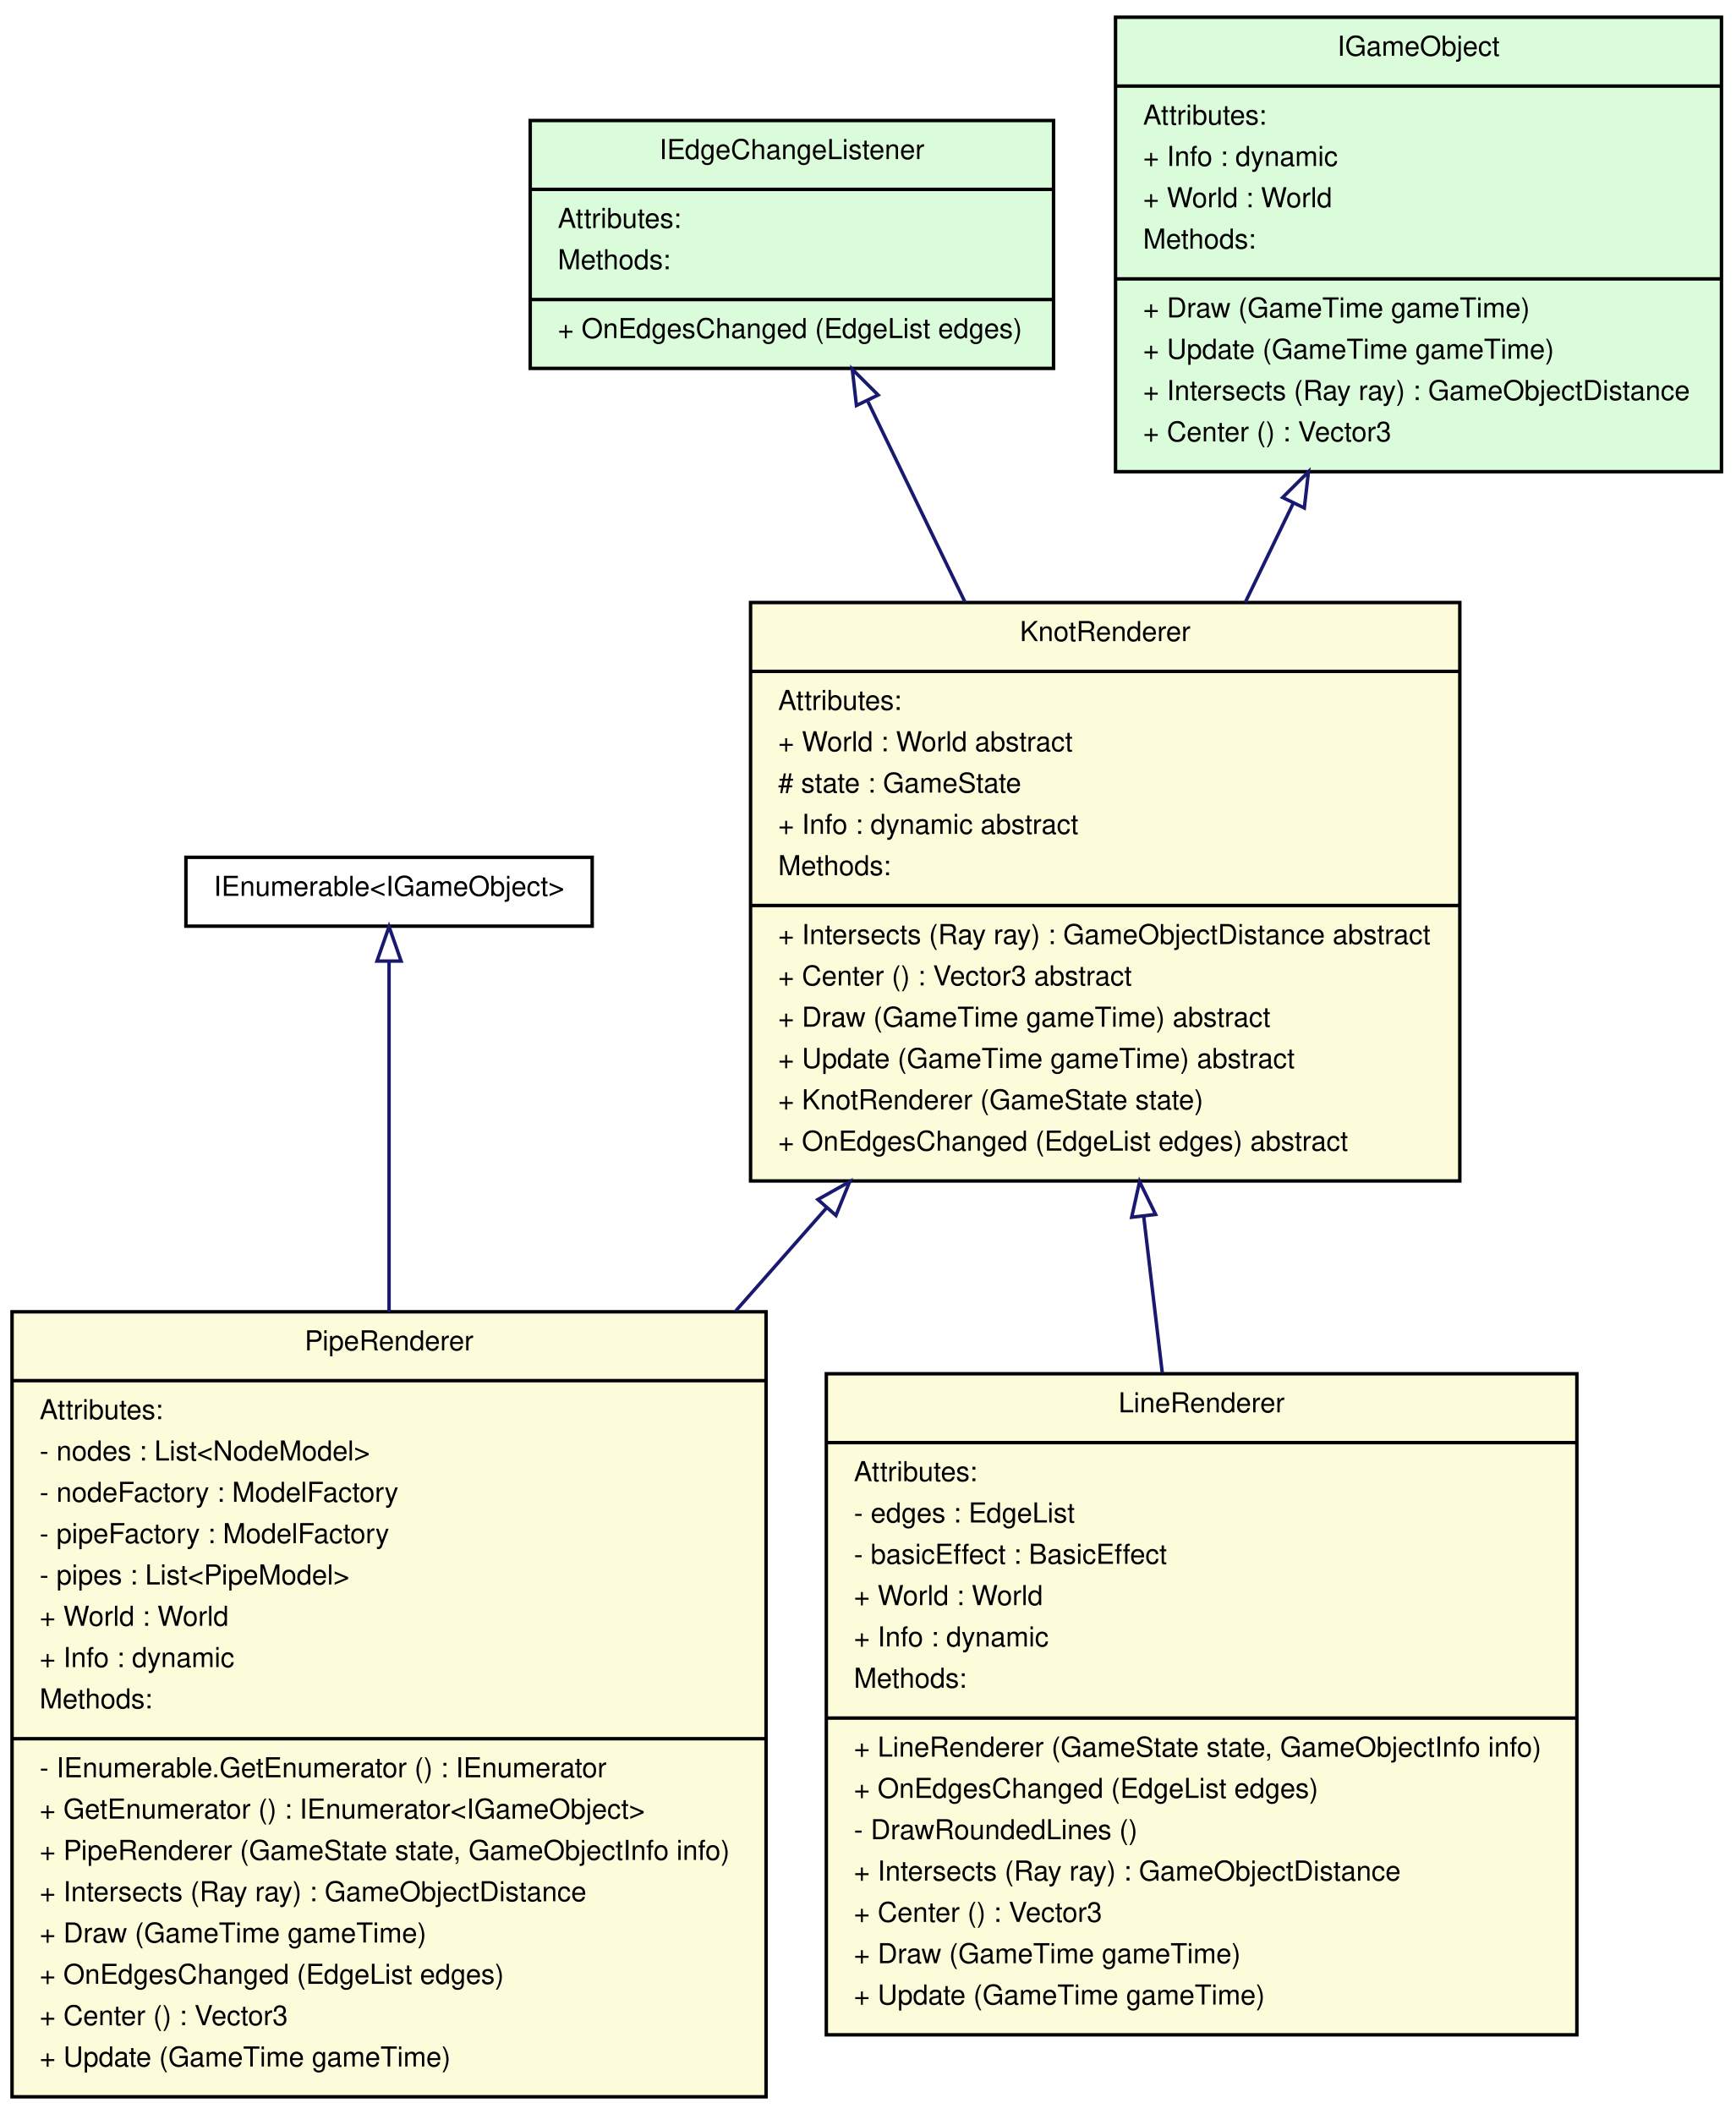
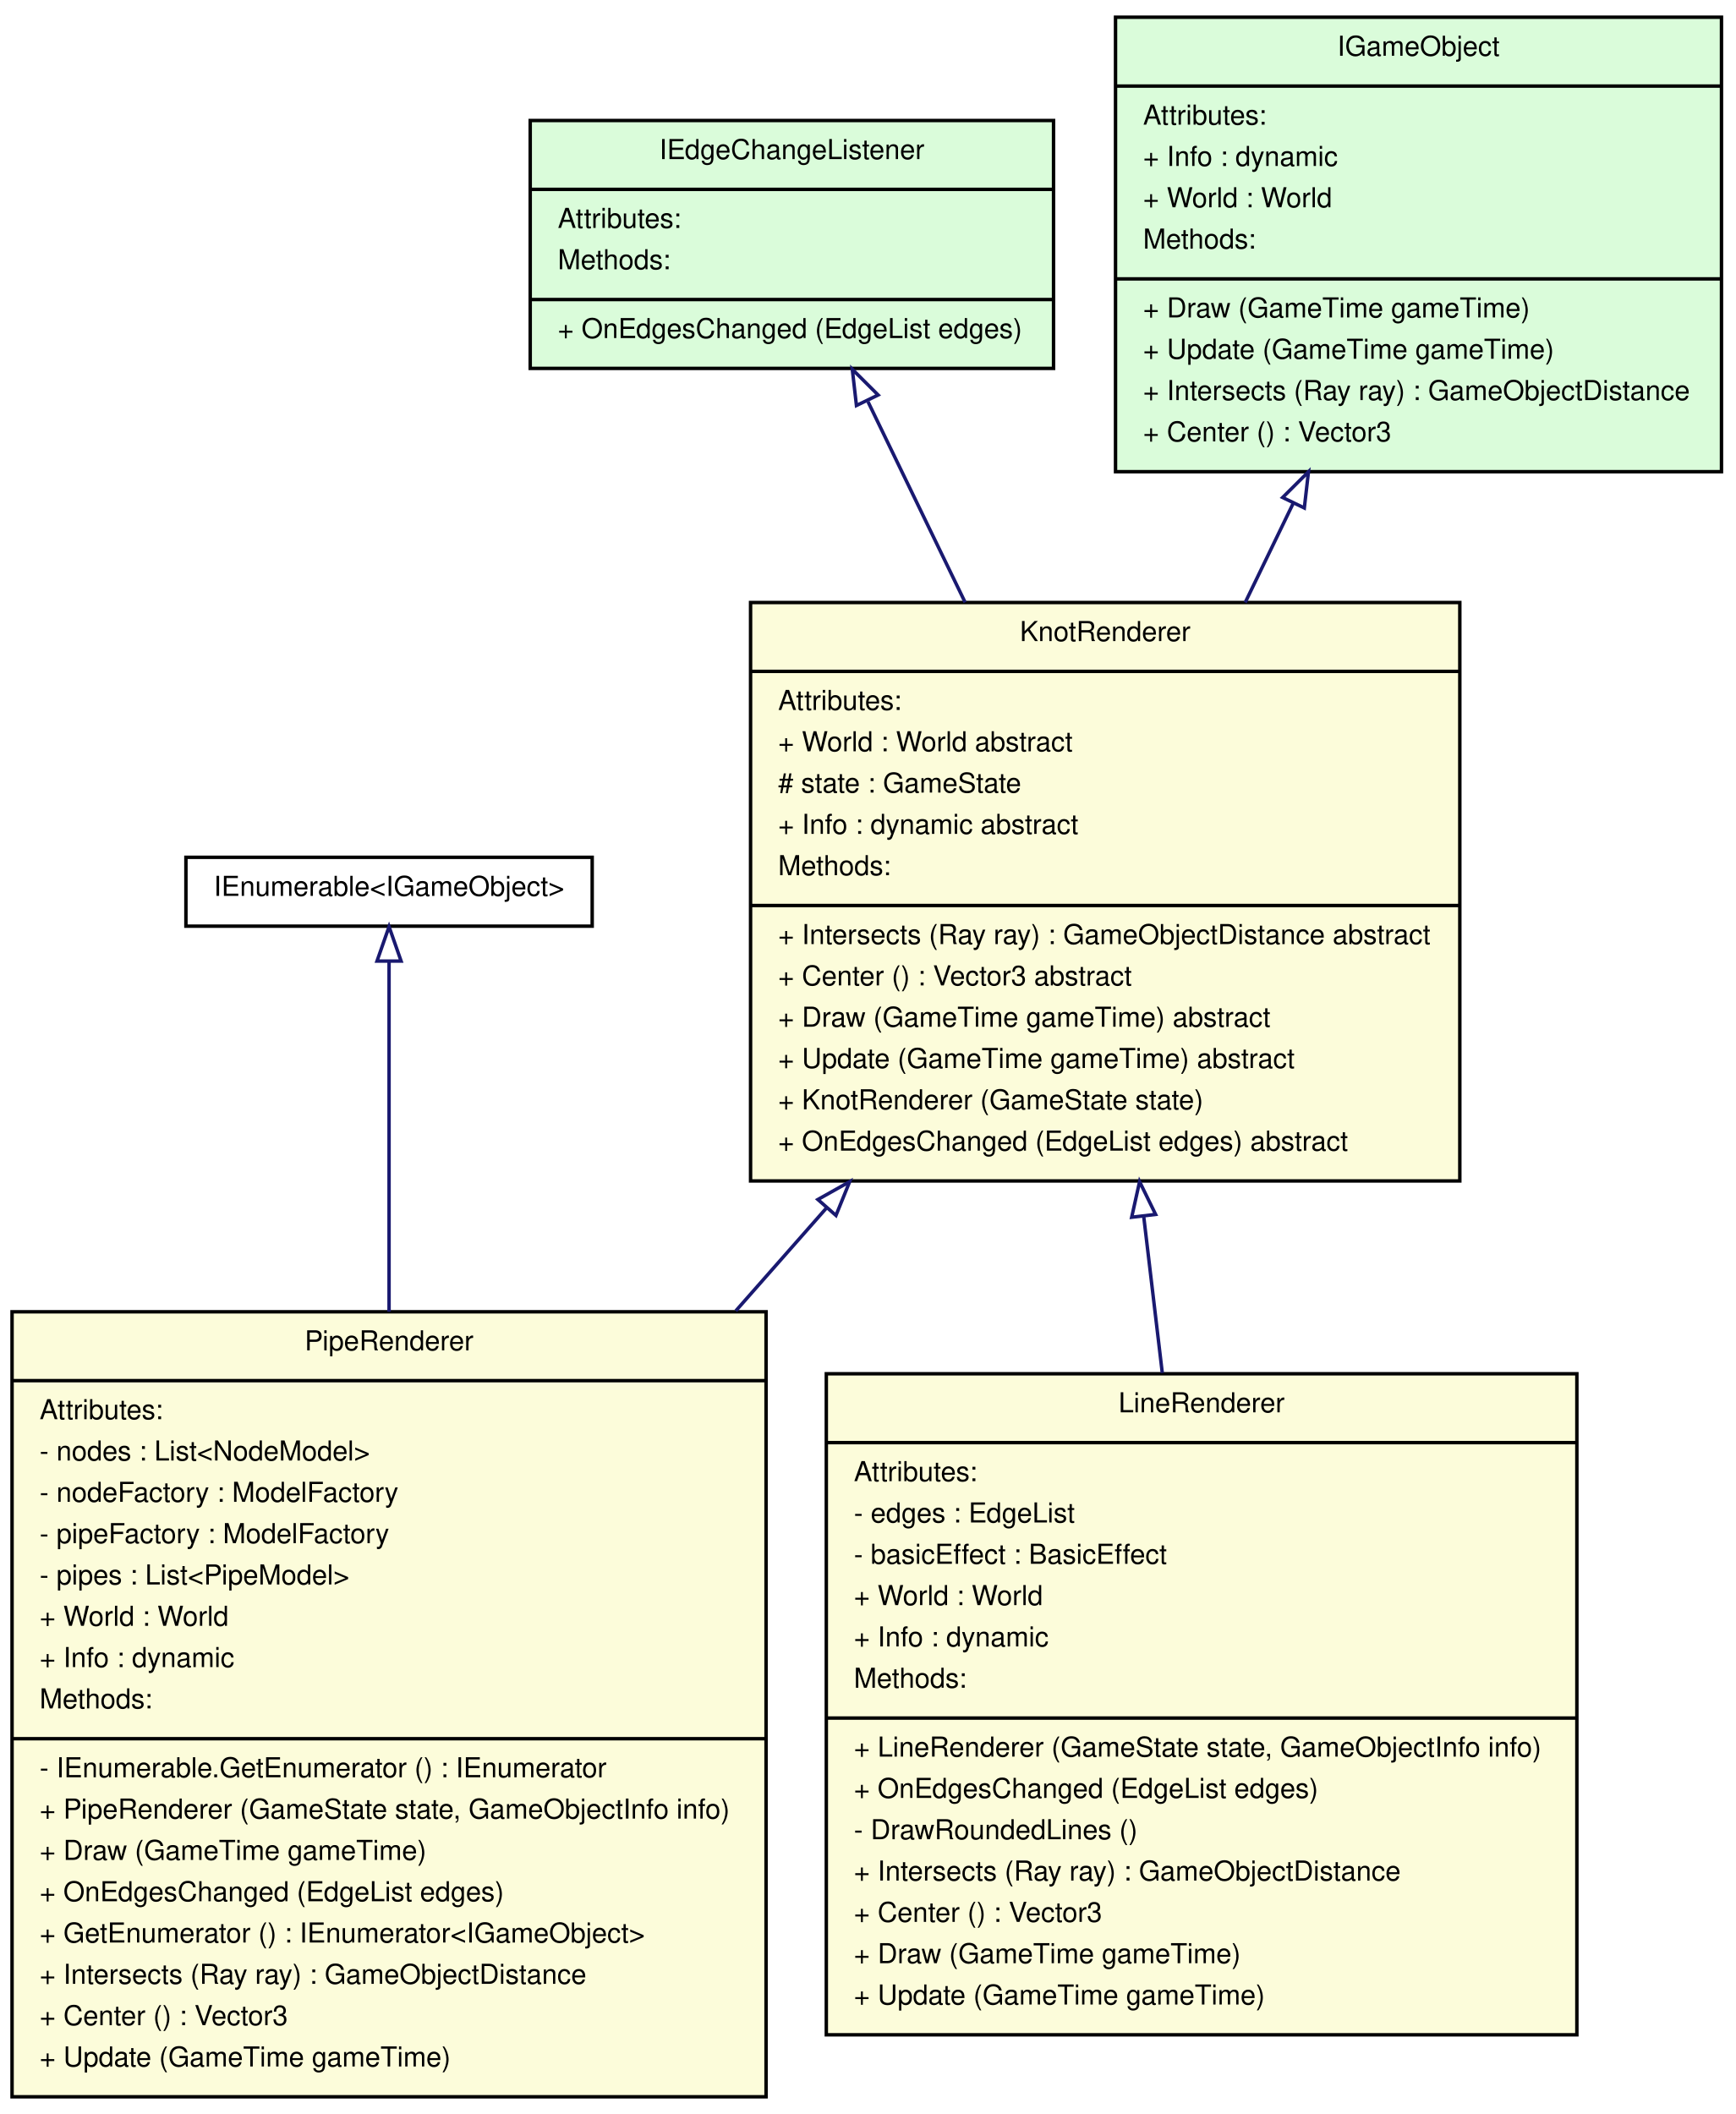
<svg xmlns="http://www.w3.org/2000/svg" width="504pt" height="614pt" viewBox="0.00 0.00 504.00 614.00">
  <g id="graph1" class="graph" transform="scale(1 1) rotate(0) translate(4 610)">
    <polygon fill="white" stroke="white" points="-4,5 -4,-610 501,-610 501,5 -4,5" />
    <g id="node1" class="node">
      <polygon fill="#fcfcda" stroke="black" points="214,-267 214,-435 420,-435 420,-267 214,-267" />
      <text text-anchor="middle" x="317" y="-423.8" font-family="Helvetica,sans-Serif" font-size="8.00">KnotRenderer</text>
      <polyline fill="none" stroke="black" points="214,-415 420,-415 " />
      <text text-anchor="start" x="222" y="-403.8" font-family="Helvetica,sans-Serif" font-size="8.00">Attributes:</text>
      <text text-anchor="start" x="222" y="-391.8" font-family="Helvetica,sans-Serif" font-size="8.00">+ World : World abstract</text>
      <text text-anchor="start" x="222" y="-379.8" font-family="Helvetica,sans-Serif" font-size="8.00"># state : GameState</text>
      <text text-anchor="start" x="222" y="-367.8" font-family="Helvetica,sans-Serif" font-size="8.00">+ Info : dynamic abstract</text>
      <text text-anchor="start" x="222" y="-355.8" font-family="Helvetica,sans-Serif" font-size="8.00">Methods:</text>
      <polyline fill="none" stroke="black" points="214,-347 420,-347 " />
      <text text-anchor="start" x="222" y="-335.8" font-family="Helvetica,sans-Serif" font-size="8.00">+ Intersects (Ray ray) : GameObjectDistance abstract</text>
      <text text-anchor="start" x="222" y="-323.8" font-family="Helvetica,sans-Serif" font-size="8.00">+ Center () : Vector3 abstract</text>
      <text text-anchor="start" x="222" y="-311.8" font-family="Helvetica,sans-Serif" font-size="8.00">+ Draw (GameTime gameTime) abstract</text>
      <text text-anchor="start" x="222" y="-299.8" font-family="Helvetica,sans-Serif" font-size="8.00">+ Update (GameTime gameTime) abstract</text>
      <text text-anchor="start" x="222" y="-287.8" font-family="Helvetica,sans-Serif" font-size="8.00">+ KnotRenderer (GameState state)</text>
      <text text-anchor="start" x="222" y="-275.8" font-family="Helvetica,sans-Serif" font-size="8.00">+ OnEdgesChanged (EdgeList edges) abstract</text>
    </g>
    <g id="node4" class="node">
      <polygon fill="#fcfcda" stroke="black" points="236,-19 236,-211 454,-211 454,-19 236,-19" />
      <text text-anchor="middle" x="345" y="-199.8" font-family="Helvetica,sans-Serif" font-size="8.00">LineRenderer</text>
      <polyline fill="none" stroke="black" points="236,-191 454,-191 " />
      <text text-anchor="start" x="244" y="-179.8" font-family="Helvetica,sans-Serif" font-size="8.00">Attributes:</text>
      <text text-anchor="start" x="244" y="-167.8" font-family="Helvetica,sans-Serif" font-size="8.00">- edges : EdgeList</text>
      <text text-anchor="start" x="244" y="-155.8" font-family="Helvetica,sans-Serif" font-size="8.00">- basicEffect : BasicEffect</text>
      <text text-anchor="start" x="244" y="-143.8" font-family="Helvetica,sans-Serif" font-size="8.00">+ World : World</text>
      <text text-anchor="start" x="244" y="-131.8" font-family="Helvetica,sans-Serif" font-size="8.00">+ Info : dynamic</text>
      <text text-anchor="start" x="244" y="-119.8" font-family="Helvetica,sans-Serif" font-size="8.00">Methods:</text>
      <polyline fill="none" stroke="black" points="236,-111 454,-111 " />
      <text text-anchor="start" x="244" y="-99.8" font-family="Helvetica,sans-Serif" font-size="8.00">+ LineRenderer (GameState state, GameObjectInfo info)</text>
      <text text-anchor="start" x="244" y="-87.8" font-family="Helvetica,sans-Serif" font-size="8.00">+ OnEdgesChanged (EdgeList edges)</text>
      <text text-anchor="start" x="244" y="-75.8" font-family="Helvetica,sans-Serif" font-size="8.00">- DrawRoundedLines ()</text>
      <text text-anchor="start" x="244" y="-63.8" font-family="Helvetica,sans-Serif" font-size="8.00">+ Intersects (Ray ray) : GameObjectDistance</text>
      <text text-anchor="start" x="244" y="-51.8" font-family="Helvetica,sans-Serif" font-size="8.00">+ Center () : Vector3</text>
      <text text-anchor="start" x="244" y="-39.8" font-family="Helvetica,sans-Serif" font-size="8.00">+ Draw (GameTime gameTime)</text>
      <text text-anchor="start" x="244" y="-27.8" font-family="Helvetica,sans-Serif" font-size="8.00">+ Update (GameTime gameTime)</text>
    </g>
    <g id="edge6" class="edge">
      <path fill="none" stroke="midnightblue" d="M328.204,-256.563C329.975,-241.64 331.808,-226.193 333.583,-211.23" />
      <polygon fill="none" stroke="midnightblue" points="324.693,-256.455 326.99,-266.798 331.644,-257.28 324.693,-256.455" />
    </g>
    <g id="node5" class="node">
      <polygon fill="#fcfcda" stroke="black" points="-0.5,-1 -0.5,-229 218.5,-229 218.5,-1 -0.5,-1" />
      <text text-anchor="middle" x="109" y="-217.8" font-family="Helvetica,sans-Serif" font-size="8.00">PipeRenderer</text>
      <polyline fill="none" stroke="black" points="-0.5,-209 218.5,-209 " />
      <text text-anchor="start" x="7.5" y="-197.8" font-family="Helvetica,sans-Serif" font-size="8.00">Attributes:</text>
      <text text-anchor="start" x="7.5" y="-185.8" font-family="Helvetica,sans-Serif" font-size="8.00">- nodes : List&lt;NodeModel&gt;</text>
      <text text-anchor="start" x="7.5" y="-173.8" font-family="Helvetica,sans-Serif" font-size="8.00">- nodeFactory : ModelFactory</text>
      <text text-anchor="start" x="7.5" y="-161.8" font-family="Helvetica,sans-Serif" font-size="8.00">- pipeFactory : ModelFactory</text>
      <text text-anchor="start" x="7.5" y="-149.8" font-family="Helvetica,sans-Serif" font-size="8.00">- pipes : List&lt;PipeModel&gt;</text>
      <text text-anchor="start" x="7.5" y="-137.8" font-family="Helvetica,sans-Serif" font-size="8.00">+ World : World</text>
      <text text-anchor="start" x="7.5" y="-125.8" font-family="Helvetica,sans-Serif" font-size="8.00">+ Info : dynamic</text>
      <text text-anchor="start" x="7.5" y="-113.8" font-family="Helvetica,sans-Serif" font-size="8.00">Methods:</text>
      <polyline fill="none" stroke="black" points="-0.5,-105 218.5,-105 " />
      <text text-anchor="start" x="7.5" y="-93.8" font-family="Helvetica,sans-Serif" font-size="8.00">- IEnumerable.GetEnumerator () : IEnumerator</text>
-       <text text-anchor="start" x="7.5" y="-81.8" font-family="Helvetica,sans-Serif" font-size="8.00">+ GetEnumerator () : IEnumerator&lt;IGameObject&gt;</text>
-       <text text-anchor="start" x="7.5" y="-69.8" font-family="Helvetica,sans-Serif" font-size="8.00">+ PipeRenderer (GameState state, GameObjectInfo info)</text>
-       <text text-anchor="start" x="7.5" y="-57.8" font-family="Helvetica,sans-Serif" font-size="8.00">+ Intersects (Ray ray) : GameObjectDistance</text>
-       <text text-anchor="start" x="7.5" y="-45.8" font-family="Helvetica,sans-Serif" font-size="8.00">+ Draw (GameTime gameTime)</text>
-       <text text-anchor="start" x="7.5" y="-33.8" font-family="Helvetica,sans-Serif" font-size="8.00">+ OnEdgesChanged (EdgeList edges)</text>
+       <text text-anchor="start" x="7.5" y="-81.8" font-family="Helvetica,sans-Serif" font-size="8.00">+ PipeRenderer (GameState state, GameObjectInfo info)</text>
+       <text text-anchor="start" x="7.5" y="-69.8" font-family="Helvetica,sans-Serif" font-size="8.00">+ Draw (GameTime gameTime)</text>
+       <text text-anchor="start" x="7.5" y="-57.8" font-family="Helvetica,sans-Serif" font-size="8.00">+ OnEdgesChanged (EdgeList edges)</text>
+       <text text-anchor="start" x="7.5" y="-45.8" font-family="Helvetica,sans-Serif" font-size="8.00">+ GetEnumerator () : IEnumerator&lt;IGameObject&gt;</text>
+       <text text-anchor="start" x="7.5" y="-33.8" font-family="Helvetica,sans-Serif" font-size="8.00">+ Intersects (Ray ray) : GameObjectDistance</text>
      <text text-anchor="start" x="7.5" y="-21.8" font-family="Helvetica,sans-Serif" font-size="8.00">+ Center () : Vector3</text>
      <text text-anchor="start" x="7.5" y="-9.8" font-family="Helvetica,sans-Serif" font-size="8.00">+ Update (GameTime gameTime)</text>
    </g>
    <g id="edge8" class="edge">
      <path fill="none" stroke="midnightblue" d="M235.939,-259.027C227.334,-249.263 218.508,-239.249 209.713,-229.271" />
      <polygon fill="none" stroke="midnightblue" points="233.55,-261.61 242.788,-266.798 238.802,-256.982 233.55,-261.61" />
    </g>
    <g id="node2" class="node">
      <polygon fill="#dafcda" stroke="black" points="150,-503 150,-575 302,-575 302,-503 150,-503" />
      <text text-anchor="middle" x="226" y="-563.8" font-family="Helvetica,sans-Serif" font-size="8.00">IEdgeChangeListener</text>
      <polyline fill="none" stroke="black" points="150,-555 302,-555 " />
      <text text-anchor="start" x="158" y="-543.8" font-family="Helvetica,sans-Serif" font-size="8.00">Attributes:</text>
      <text text-anchor="start" x="158" y="-531.8" font-family="Helvetica,sans-Serif" font-size="8.00">Methods:</text>
      <polyline fill="none" stroke="black" points="150,-523 302,-523 " />
      <text text-anchor="start" x="158" y="-511.8" font-family="Helvetica,sans-Serif" font-size="8.00">+ OnEdgesChanged (EdgeList edges)</text>
    </g>
    <g id="edge2" class="edge">
      <path fill="none" stroke="midnightblue" d="M248.105,-493.333C256.608,-475.765 266.61,-455.103 276.316,-435.051" />
      <polygon fill="none" stroke="midnightblue" points="244.752,-492.226 243.546,-502.752 251.053,-495.276 244.752,-492.226" />
    </g>
    <g id="node3" class="node">
      <polygon fill="#dafcda" stroke="black" points="320,-473 320,-605 496,-605 496,-473 320,-473" />
      <text text-anchor="middle" x="408" y="-593.8" font-family="Helvetica,sans-Serif" font-size="8.00">IGameObject</text>
      <polyline fill="none" stroke="black" points="320,-585 496,-585 " />
      <text text-anchor="start" x="328" y="-573.8" font-family="Helvetica,sans-Serif" font-size="8.00">Attributes:</text>
      <text text-anchor="start" x="328" y="-561.8" font-family="Helvetica,sans-Serif" font-size="8.00">+ Info : dynamic</text>
      <text text-anchor="start" x="328" y="-549.8" font-family="Helvetica,sans-Serif" font-size="8.00">+ World : World</text>
      <text text-anchor="start" x="328" y="-537.8" font-family="Helvetica,sans-Serif" font-size="8.00">Methods:</text>
      <polyline fill="none" stroke="black" points="320,-529 496,-529 " />
      <text text-anchor="start" x="328" y="-517.8" font-family="Helvetica,sans-Serif" font-size="8.00">+ Draw (GameTime gameTime)</text>
      <text text-anchor="start" x="328" y="-505.8" font-family="Helvetica,sans-Serif" font-size="8.00">+ Update (GameTime gameTime)</text>
      <text text-anchor="start" x="328" y="-493.8" font-family="Helvetica,sans-Serif" font-size="8.00">+ Intersects (Ray ray) : GameObjectDistance</text>
      <text text-anchor="start" x="328" y="-481.8" font-family="Helvetica,sans-Serif" font-size="8.00">+ Center () : Vector3</text>
    </g>
    <g id="edge4" class="edge">
      <path fill="none" stroke="midnightblue" d="M371.675,-463.956C367.069,-454.44 362.333,-444.654 357.665,-435.01" />
      <polygon fill="none" stroke="midnightblue" points="368.537,-465.507 376.045,-472.983 374.838,-462.457 368.537,-465.507" />
    </g>
    <g id="node6" class="node">
      <polygon fill="#ffffff" stroke="black" points="50,-341 50,-361 168,-361 168,-341 50,-341" />
      <text text-anchor="middle" x="109" y="-349.8" font-family="Helvetica,sans-Serif" font-size="8.00">IEnumerable&lt;IGameObject&gt;</text>
    </g>
    <g id="edge10" class="edge">
      <path fill="none" stroke="midnightblue" d="M109,-330.641C109,-307.541 109,-267.994 109,-229.025" />
      <polygon fill="none" stroke="midnightblue" points="105.5,-330.859 109,-340.859 112.5,-330.859 105.5,-330.859" />
    </g>
  </g>
</svg>
